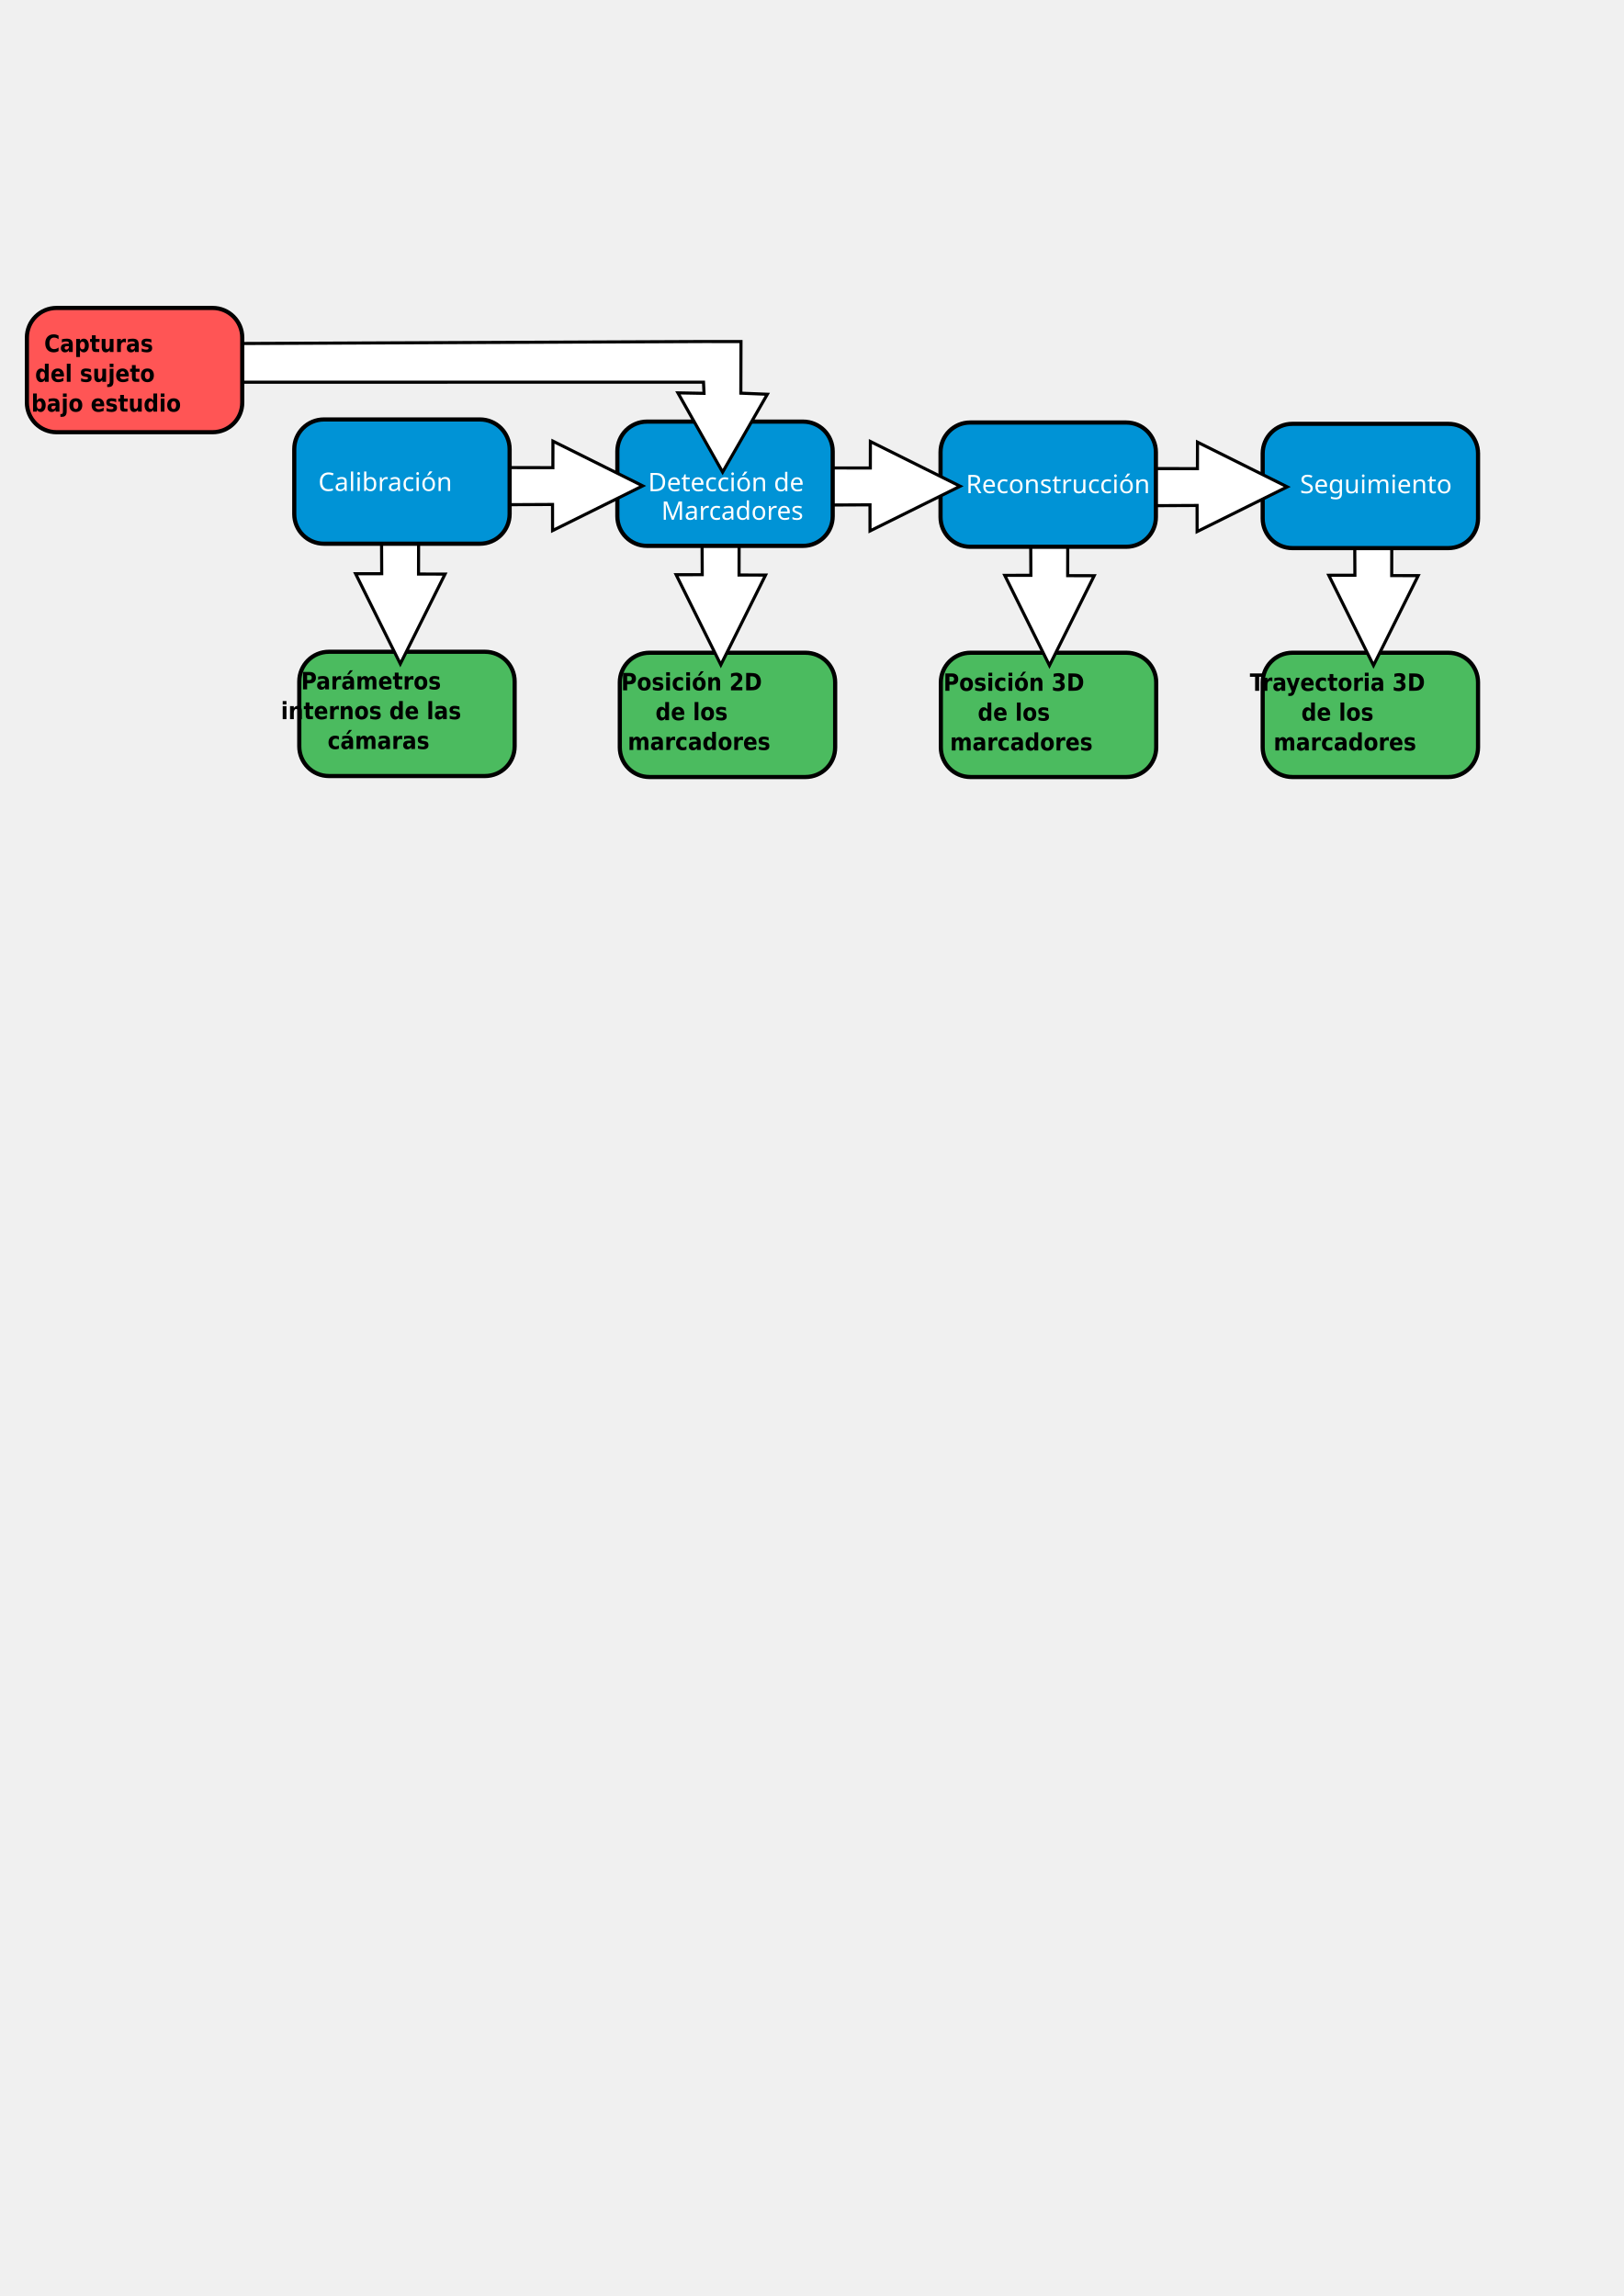
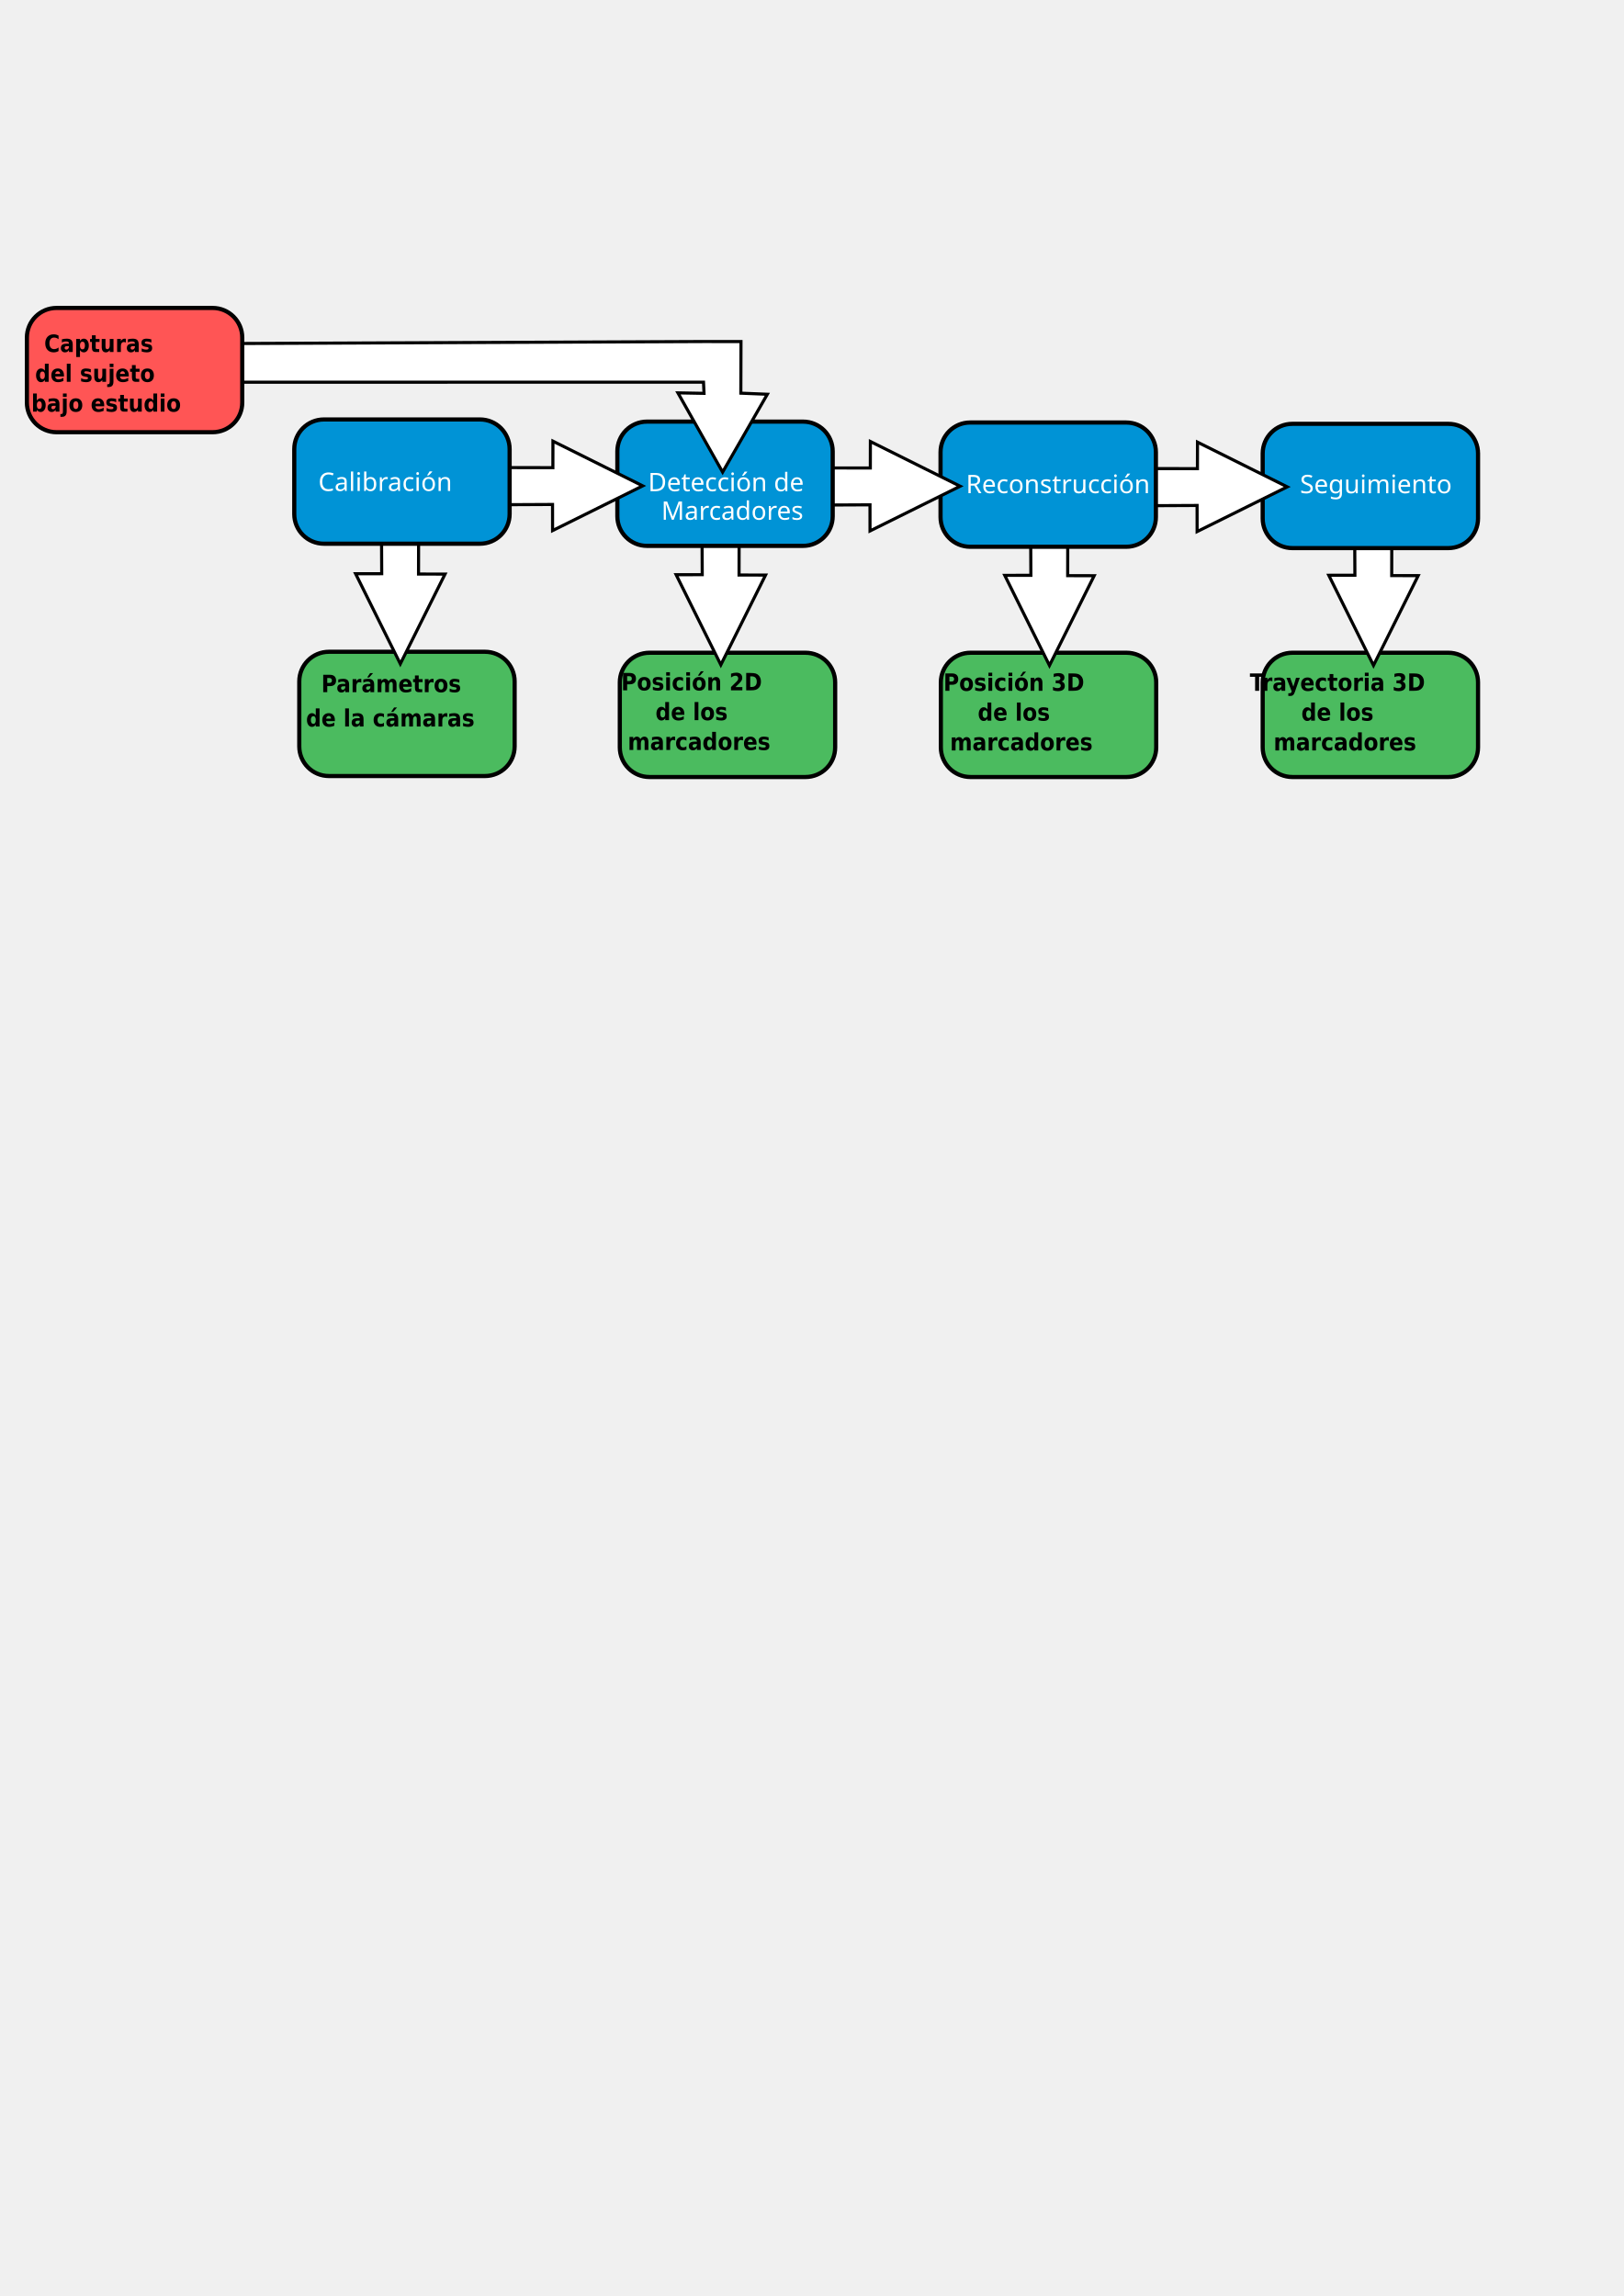
<svg xmlns="http://www.w3.org/2000/svg" width="210mm" height="297mm" id="svg3339" version="1.1">
  <defs id="defs3341" />
  <g id="layer1">
    <g id="g4026" transform="matrix(0.2082376,0,0,0.2082376,195.0484,640.6274)">
      <rect style="fill:#4bbb5f;fill-opacity:1;stroke:#000000;stroke-width:9.813;stroke-miterlimit:4;stroke-opacity:1;stroke-dasharray:none" id="rect5339-4-0-5-8-2" y="-1543.899" x="2027.384" ry="69.621" height="291.749" width="505.539" />
      <text style="font-size:56px;font-style:normal;font-variant:normal;font-weight:bold;font-stretch:semi-condensed;text-align:center;line-height:125%;letter-spacing:0px;word-spacing:0px;writing-mode:lr-tb;text-anchor:middle;fill:#000000;fill-opacity:1;stroke:none;font-family:DejaVu Sans;-inkscape-font-specification:DejaVu Sans Bold Semi-Condensed" xml:space="preserve" id="text6329-9-8" y="-1454.523" x="2281.774">
        <tspan id="tspan6331-0-8" y="-1454.523" x="2281.774">Trayectoria 3D</tspan>
        <tspan id="tspan6333-4-0" y="-1384.523" x="2290.524">de los </tspan>
        <tspan id="tspan6335-3-4" y="-1314.523" x="2281.774">marcadores</tspan>
      </text>
    </g>
    <path style="fill:#ffffff;fill-opacity:1;stroke:#000000;stroke-width:1.517;stroke-linecap:butt;stroke-linejoin:miter;stroke-miterlimit:4;stroke-opacity:1;stroke-dasharray:none" id="path6161-2-1-5-5" d="m 680.37,238.916 -0.073,42.485 12.956,0.03 -21.859,43.874 -21.859,-44.052 12.765,-0.015 -0.206,-42.203 z" />
    <g id="g5005" transform="matrix(0.2082376,0,0,0.2082376,131.4521,642.2581)">
      <rect style="fill:#0093d6;fill-opacity:1;stroke:#000000;stroke-width:9.813;stroke-miterlimit:4;stroke-opacity:1;stroke-dasharray:none" id="rect5339-4-6" y="-2089.18" x="2332.787" ry="69.621" height="291.749" width="505.539" />
      <text style="font-size:60px;font-style:normal;font-variant:normal;font-weight:500;font-stretch:normal;text-align:start;line-height:125%;letter-spacing:0px;word-spacing:0px;writing-mode:lr-tb;text-anchor:start;fill:#ffffff;fill-opacity:1;stroke:none;font-family:Ubuntu;-inkscape-font-specification:Ubuntu Medium" xml:space="preserve" id="text6205-5-8" y="-1926.226" x="2420.283">
        <tspan id="tspan6207-5-6" y="-1926.226" x="2420.283">Seguimiento</tspan>
      </text>
    </g>
    <path style="fill:#ffffff;fill-opacity:1;stroke:#000000;stroke-width:1.517;stroke-linecap:butt;stroke-linejoin:miter;stroke-miterlimit:4;stroke-opacity:1;stroke-dasharray:none" id="path6161-2-1" d="m 542.842,229.051 42.485,0.073 0.03,-12.956 43.874,21.859 -44.052,21.859 -0.015,-12.765 -42.203,0.206 z" />
    <g id="g4019" transform="matrix(0.2082376,0,0,0.2082376,195.0484,640.6274)">
      <rect style="fill:#4bbb5f;fill-opacity:1;stroke:#000000;stroke-width:9.813;stroke-miterlimit:4;stroke-opacity:1;stroke-dasharray:none" id="rect5339-4-0-5-8" y="-1543.899" x="1271.908" ry="69.621" height="291.749" width="505.539" />
      <text style="font-size:56px;font-style:normal;font-variant:normal;font-weight:bold;font-stretch:semi-condensed;text-align:center;line-height:125%;letter-spacing:0px;word-spacing:0px;writing-mode:lr-tb;text-anchor:middle;fill:#000000;fill-opacity:1;stroke:none;font-family:DejaVu Sans;-inkscape-font-specification:DejaVu Sans Bold Semi-Condensed" xml:space="preserve" id="text6329-9" y="-1454.523" x="1522.182">
        <tspan id="tspan6331-0" y="-1454.523" x="1522.182">Posición 3D</tspan>
        <tspan id="tspan6333-4" y="-1384.523" x="1530.932">de los </tspan>
        <tspan id="tspan6335-3" y="-1314.523" x="1522.182">marcadores</tspan>
      </text>
    </g>
    <path style="fill:#ffffff;fill-opacity:1;stroke:#000000;stroke-width:1.517;stroke-linecap:butt;stroke-linejoin:miter;stroke-miterlimit:4;stroke-opacity:1;stroke-dasharray:none" id="path6161-2-1-5" d="m 521.979,238.952 -0.073,42.485 12.956,0.03 -21.859,43.874 -21.859,-44.052 12.765,-0.015 -0.206,-42.203 z" />
    <g id="g5000" transform="matrix(0.2082376,0,0,0.2082376,131.4521,642.2581)">
      <rect style="fill:#0093d6;fill-opacity:1;stroke:#000000;stroke-width:9.813;stroke-miterlimit:4;stroke-opacity:1;stroke-dasharray:none" id="rect5339-4" y="-2092.302" x="1576.578" ry="69.621" height="291.749" width="505.539" />
      <text style="font-size:60px;font-style:normal;font-variant:normal;font-weight:500;font-stretch:normal;text-align:start;line-height:125%;letter-spacing:0px;word-spacing:0px;writing-mode:lr-tb;text-anchor:start;fill:#ffffff;fill-opacity:1;stroke:none;font-family:Ubuntu;-inkscape-font-specification:Ubuntu Medium" xml:space="preserve" id="text6205-5" y="-1926.418" x="1636.209">
        <tspan id="tspan6207-5" y="-1926.418" x="1636.209">Reconstrucción</tspan>
      </text>
    </g>
    <path style="fill:#ffffff;fill-opacity:1;stroke:#000000;stroke-width:1.517;stroke-linecap:butt;stroke-linejoin:miter;stroke-miterlimit:4;stroke-opacity:1;stroke-dasharray:none" id="path6161-2" d="m 382.945,228.737 42.485,0.073 0.03,-12.956 43.874,21.859 -44.052,21.859 -0.015,-12.765 -42.203,0.206 z" />
    <g id="g4012" transform="matrix(0.2082376,0,0,0.2082376,195.0484,640.6274)">
      <rect style="fill:#4bbb5f;fill-opacity:1;stroke:#000000;stroke-width:9.813;stroke-miterlimit:4;stroke-opacity:1;stroke-dasharray:none" id="rect5339-4-0-5" y="-1543.899" x="518.275" ry="69.621" height="291.749" width="505.539" />
      <text style="font-size:56px;font-style:normal;font-variant:normal;font-weight:bold;font-stretch:semi-condensed;text-align:center;line-height:125%;letter-spacing:0px;word-spacing:0px;writing-mode:lr-tb;text-anchor:middle;fill:#000000;fill-opacity:1;stroke:none;font-family:DejaVu Sans;-inkscape-font-specification:DejaVu Sans Bold Semi-Condensed" xml:space="preserve" id="text6329" transform="translate(0,-3160.629)" y="1705.023" x="765.658">
        <tspan id="tspan6331" y="1705.023" x="765.658">Posición 2D</tspan>
        <tspan id="tspan6333" y="1775.023" x="774.408">de los </tspan>
        <tspan id="tspan6335" y="1845.023" x="765.658">marcadores</tspan>
      </text>
    </g>
    <path style="fill:#ffffff;fill-opacity:1;stroke:#000000;stroke-width:1.517;stroke-linecap:butt;stroke-linejoin:miter;stroke-miterlimit:4;stroke-opacity:1;stroke-dasharray:none" id="path6161-2-4" d="m 361.339,238.638 -0.073,42.485 12.956,0.03 -21.859,43.874 -21.859,-44.052 12.765,-0.015 -0.206,-42.203 z" />
    <g id="g4995" transform="matrix(0.2082376,0,0,0.2082376,131.4521,642.2581)">
      <rect style="fill:#0093d6;fill-opacity:1;stroke:#000000;stroke-width:9.813;stroke-miterlimit:4;stroke-opacity:1;stroke-dasharray:none" id="rect5339-4-0" y="-2094.397" x="817.91" ry="69.621" height="291.749" width="505.539" />
      <text style="font-size:60px;font-style:normal;font-variant:normal;font-weight:500;font-stretch:normal;text-align:start;line-height:125%;letter-spacing:0px;word-spacing:0px;writing-mode:lr-tb;text-anchor:start;fill:#ffffff;fill-opacity:1;stroke:none;font-family:Ubuntu;-inkscape-font-specification:Ubuntu Medium" xml:space="preserve" id="text6205" y="-1930.998" x="890.005">
        <tspan id="tspan6207" y="-1930.998" x="890.005">Detección de</tspan>
      </text>
      <text xml:space="preserve" style="font-size:40px;font-style:normal;font-weight:bold;text-align:center;line-height:125%;letter-spacing:0px;word-spacing:0px;text-anchor:middle;fill:#000000;fill-opacity:1;stroke:none;font-family:Sans;-inkscape-font-specification:Sans Bold" x="317.143" y="235.934" id="text3197" transform="matrix(4.802208,0,0,4.802208,-631.2601,-3084.257)">
        <tspan id="tspan3199" x="317.143" y="235.934" />
      </text>
      <text style="font-size:60px;font-style:normal;font-variant:normal;font-weight:500;font-stretch:normal;text-align:start;line-height:125%;letter-spacing:0px;word-spacing:0px;writing-mode:lr-tb;text-anchor:start;fill:#ffffff;fill-opacity:1;stroke:none;font-family:Ubuntu;-inkscape-font-specification:Ubuntu Medium" xml:space="preserve" id="text6205-38" y="-1863.977" x="921.071">
        <tspan id="tspan6207-7" y="-1863.977" x="921.071">Marcadores</tspan>
      </text>
    </g>
    <path style="fill:#ffffff;fill-opacity:1;stroke:#000000;stroke-width:1.517;stroke-linecap:butt;stroke-linejoin:miter;stroke-miterlimit:4;stroke-opacity:1;stroke-dasharray:none" id="path6161-2-18" d="m 227.773,228.567 42.485,0.073 0.03,-12.956 43.875,21.859 -44.052,21.859 -0.015,-12.765 -42.203,0.206 z" />
-     <g id="g4012-0" transform="matrix(0.2082376,0,0,0.2082376,38.36888,640.1505)">
-       <rect style="fill:#4bbb5f;fill-opacity:1;stroke:#000000;stroke-width:9.813;stroke-miterlimit:4;stroke-opacity:1;stroke-dasharray:none" id="rect5339-4-0-5-3" y="-1543.899" x="518.275" ry="69.621" height="291.749" width="505.539" />
-       <text style="font-size:56px;font-style:normal;font-variant:normal;font-weight:bold;font-stretch:semi-condensed;text-align:center;line-height:125%;letter-spacing:0px;word-spacing:0px;writing-mode:lr-tb;text-anchor:middle;fill:#000000;fill-opacity:1;stroke:none;font-family:DejaVu Sans;-inkscape-font-specification:DejaVu Sans Bold Semi-Condensed" xml:space="preserve" id="text6329-6" transform="translate(0,-3160.629)" y="1705.023" x="765.658">
-         <tspan id="tspan6331-3" y="1705.023" x="765.658">Parámetros</tspan>
-         <tspan id="tspan6333-6" y="1775.023" x="774.408">internos de las </tspan>
-         <tspan id="tspan6335-6" y="1845.023" x="765.658">cámaras</tspan>
-       </text>
-     </g>
+     <rect width="105.272" height="60.753" ry="14.498" x="146.293" y="318.653" id="rect5339-4-0-5-3" style="fill:#4bbb5f;fill-opacity:1;stroke:#000000;stroke-width:2.043;stroke-miterlimit:4;stroke-opacity:1;stroke-dasharray:none" />
+     <text x="200.353" y="338.407" id="text6329-6" xml:space="preserve" style="font-size:11.661px;font-style:normal;font-variant:normal;font-weight:bold;font-stretch:semi-condensed;text-align:center;line-height:125%;letter-spacing:0px;word-spacing:0px;writing-mode:lr-tb;text-anchor:middle;fill:#000000;fill-opacity:1;stroke:none;font-family:DejaVu Sans;-inkscape-font-specification:DejaVu Sans Bold Semi-Condensed">
+       <tspan x="200.353" y="338.407" id="tspan6331-3">Parámetros</tspan>
+     </text>
+     <text x="198.08" y="355.201" xml:space="preserve" style="font-size:11.661px;font-style:normal;font-variant:normal;font-weight:bold;font-stretch:semi-condensed;text-align:center;line-height:125%;letter-spacing:0px;word-spacing:0px;writing-mode:lr-tb;text-anchor:middle;fill:#000000;fill-opacity:1;stroke:none;font-family:DejaVu Sans;-inkscape-font-specification:DejaVu Sans Bold Semi-Condensed" id="text3045">
+       <tspan x="198.08" y="355.201" id="tspan3047"> de la cámaras</tspan>
+     </text>
    <path style="fill:#ffffff;fill-opacity:1;stroke:#000000;stroke-width:1.517;stroke-linecap:butt;stroke-linejoin:miter;stroke-miterlimit:4;stroke-opacity:1;stroke-dasharray:none" id="path6161-2-4-9" d="m 204.66,238.161 -0.073,42.485 12.956,0.03 -21.859,43.875 -21.859,-44.052 12.765,-0.015 -0.206,-42.203 z" />
    <rect width="105.272" height="60.753" ry="14.498" x="143.841" y="205.074" id="rect5339-4-0-4" style="fill:#0093d6;fill-opacity:1;stroke:#000000;stroke-width:2.043;stroke-miterlimit:4;stroke-opacity:1;stroke-dasharray:none" />
    <text x="196.431" y="240.029" id="text6205-3" xml:space="preserve" style="font-size:12.494px;font-style:normal;font-variant:normal;font-weight:500;font-stretch:normal;text-align:center;line-height:125%;letter-spacing:0px;word-spacing:0px;writing-mode:lr-tb;text-anchor:middle;fill:#ffffff;fill-opacity:1;stroke:none;font-family:Ubuntu;-inkscape-font-specification:Ubuntu Medium">
      <tspan x="196.431" y="240.029" id="tspan6207-8">Calibración</tspan>
    </text>
    <path style="fill:#ffffff;fill-opacity:1;stroke:#000000;stroke-width:1.517;stroke-linecap:butt;stroke-linejoin:miter;stroke-miterlimit:4;stroke-opacity:1;stroke-dasharray:none" id="path4834" d="m 107.508,186.862 0,-18.884 236.651,-1.005 18.051,0.018 -0.073,25.229 12.956,0.535 -21.859,38.069 -21.859,-38.751 12.765,0.237 -0.249,-5.469 z" />
    <g id="g4929" transform="matrix(0.2082376,0,0,0.2082376,-2.944657,586.3395)">
      <rect style="fill:#ff5555;fill-opacity:1;stroke:#000000;stroke-width:9.813;stroke-miterlimit:4;stroke-opacity:1;stroke-dasharray:none" id="rect5339-4-0-5-5" y="-2092.724" x="77.272" ry="69.621" height="291.749" width="505.539" />
      <text style="font-size:56px;font-style:normal;font-variant:normal;font-weight:bold;font-stretch:semi-condensed;text-align:center;line-height:125%;letter-spacing:0px;word-spacing:0px;writing-mode:lr-tb;text-anchor:middle;fill:#000000;fill-opacity:1;stroke:none;font-family:DejaVu Sans;-inkscape-font-specification:DejaVu Sans Bold Semi-Condensed" xml:space="preserve" id="text6329-8" y="-2059.247" x="324.654">
        <tspan id="tspan6331-7" y="-2059.247" x="324.654" />
        <tspan id="tspan6335-4" y="-1989.247" x="333.404">Capturas </tspan>
        <tspan id="tspan4139" y="-1919.247" x="333.404">del sujeto  </tspan>
        <tspan id="tspan4141" y="-1849.247" x="324.654">bajo estudio</tspan>
      </text>
    </g>
  </g>
</svg>
